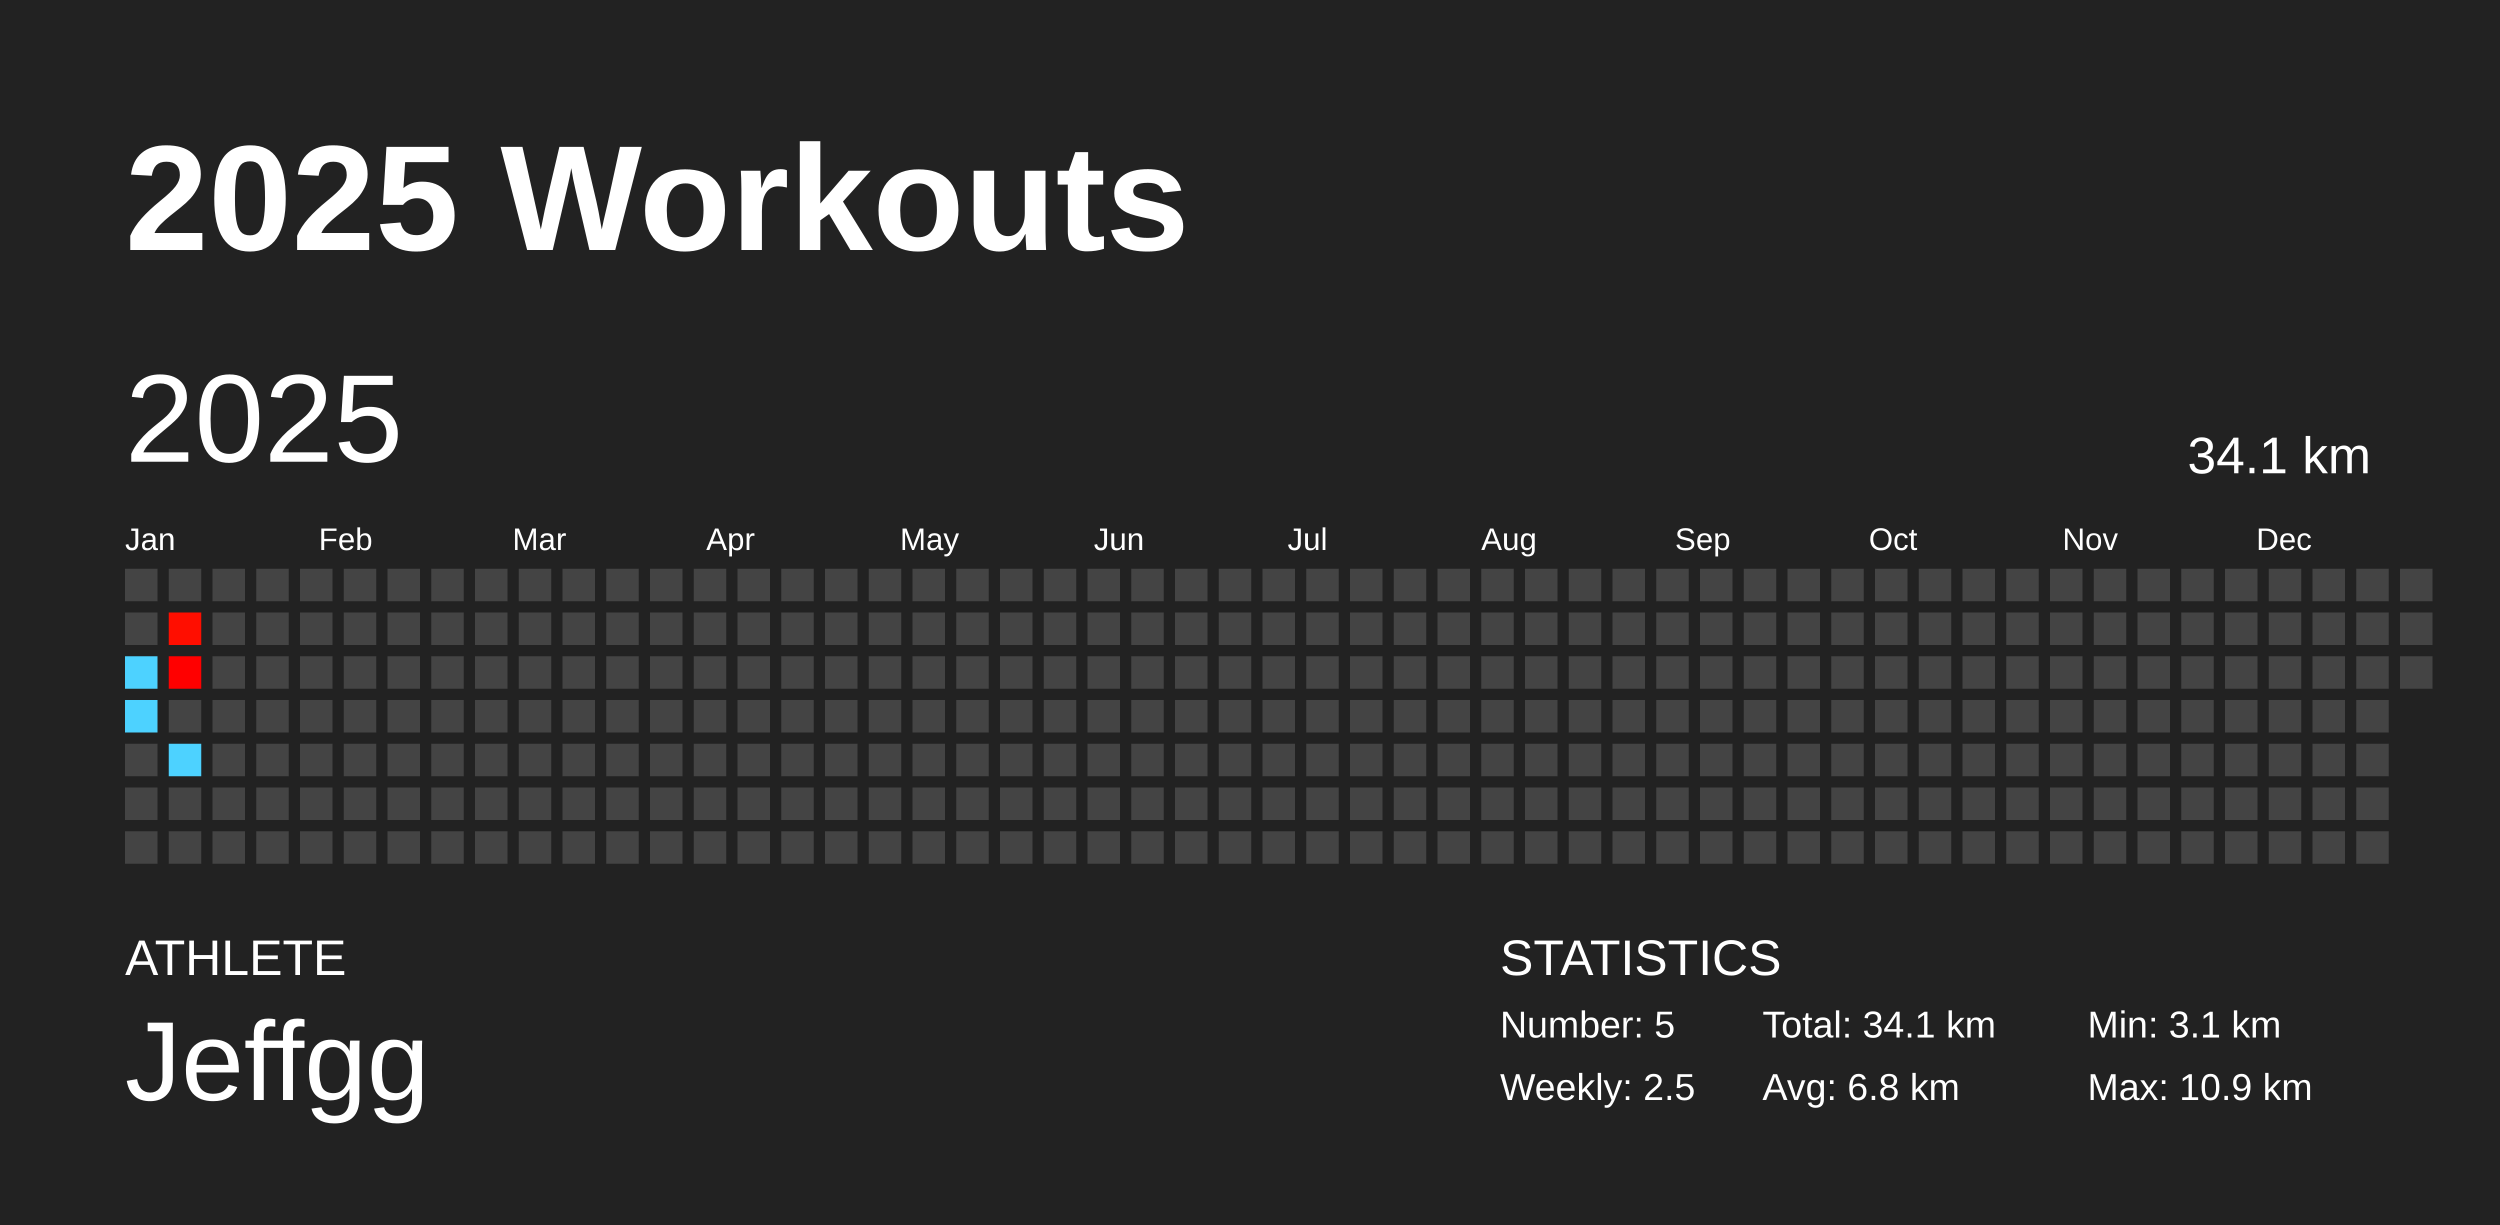
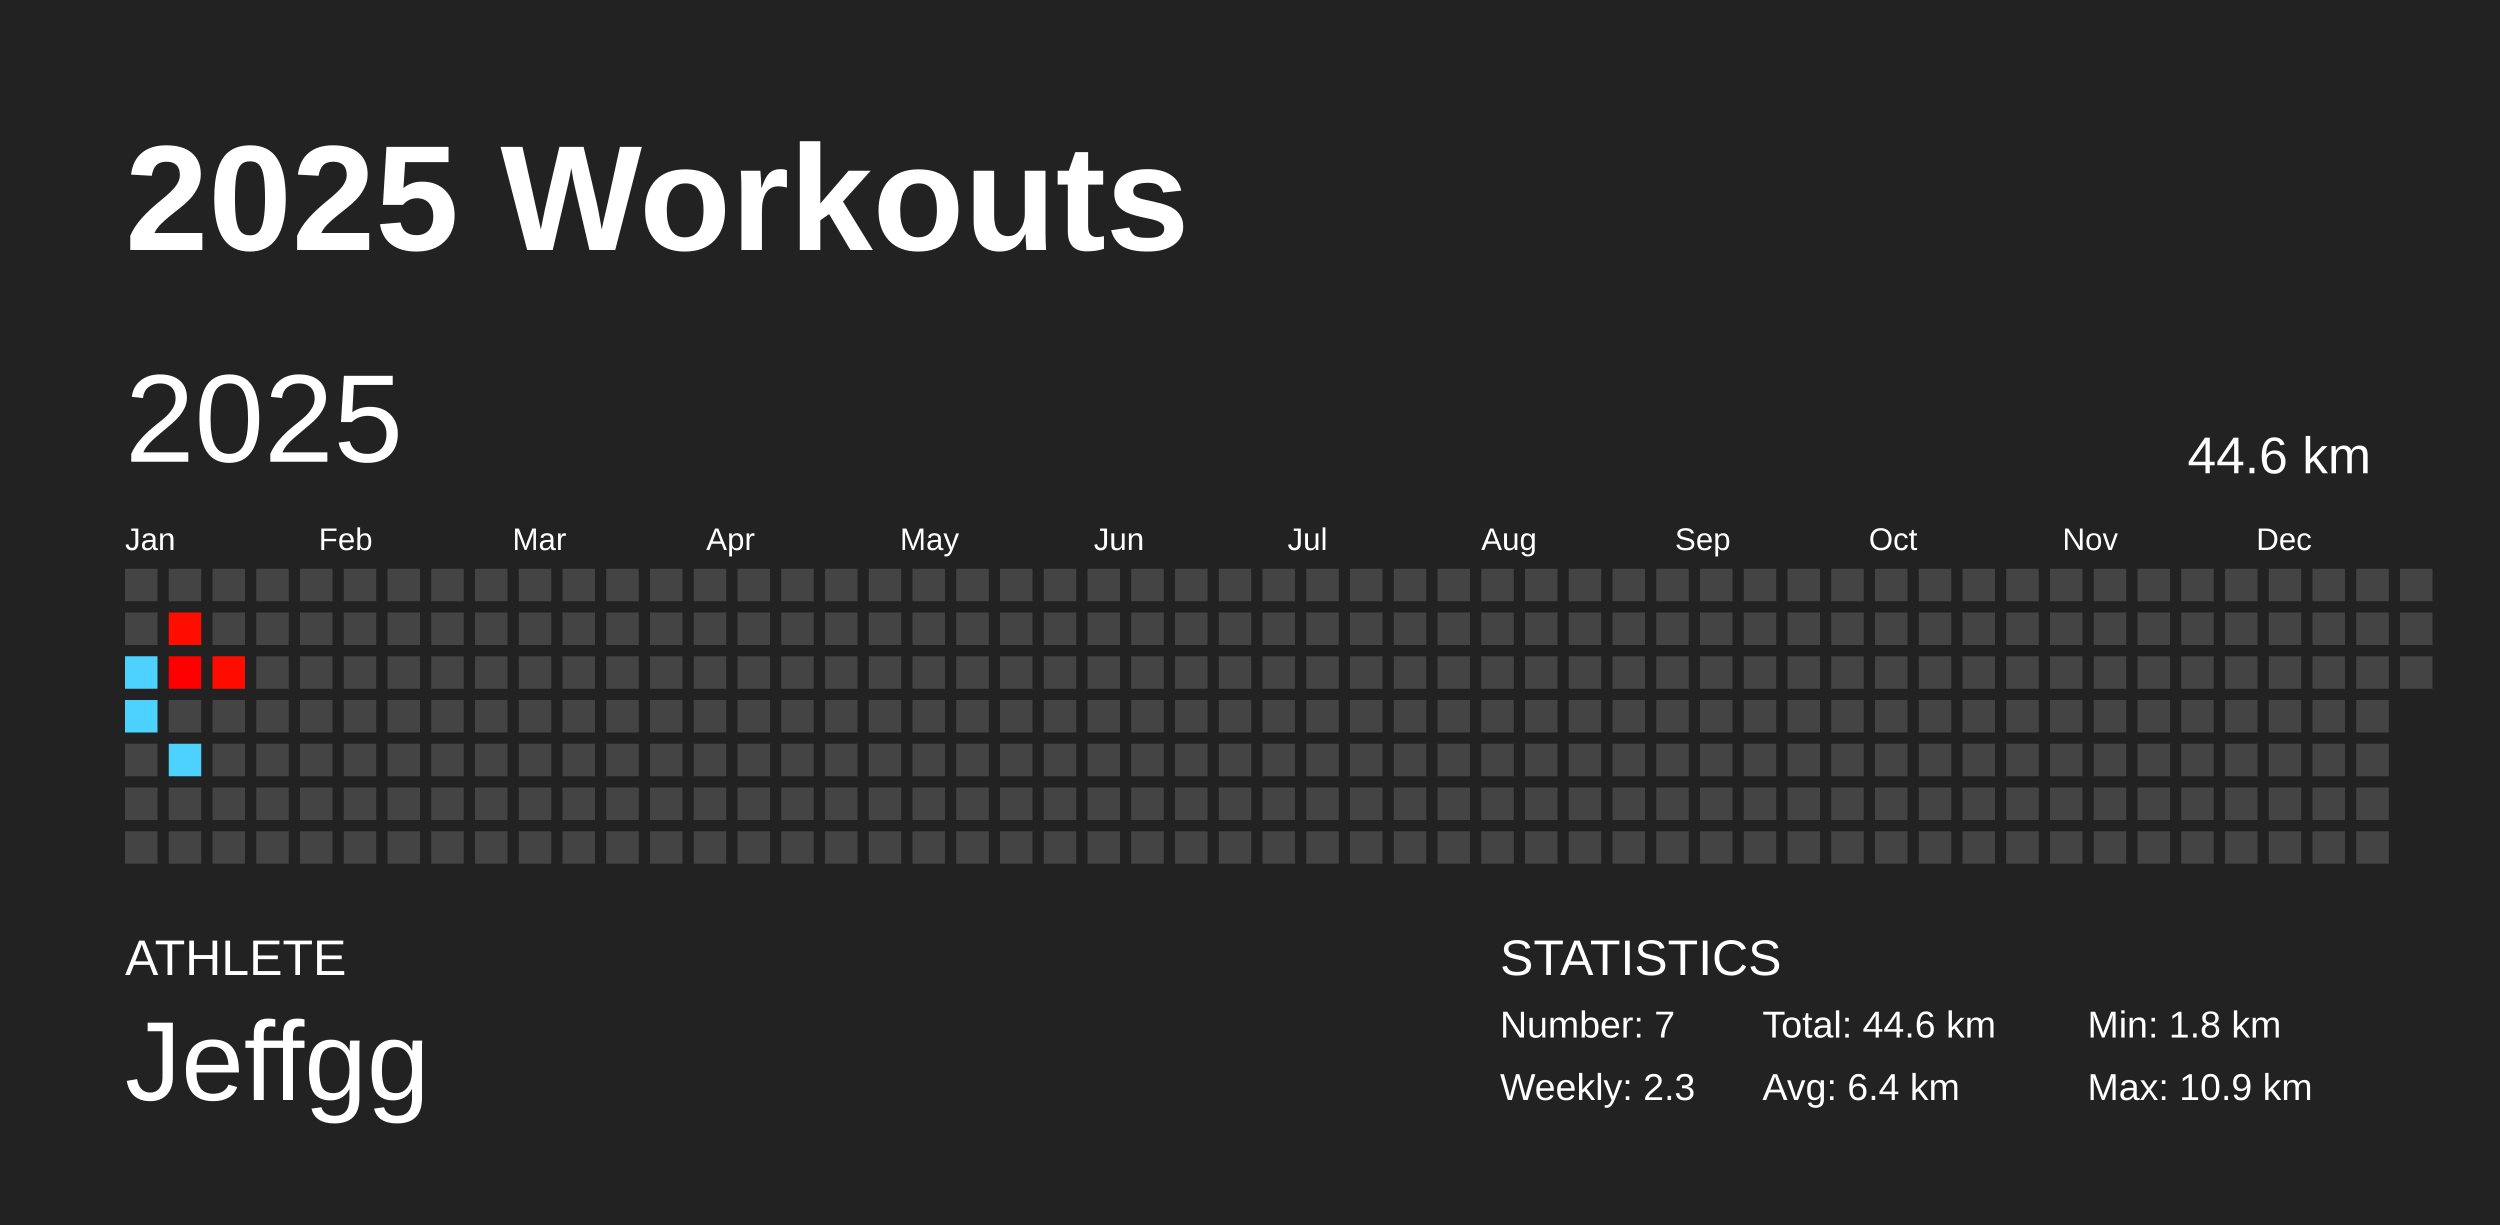
<svg xmlns="http://www.w3.org/2000/svg" baseProfile="full" height="98mm" version="1.1" viewBox="0,0,200,98" width="200mm">
  <defs />
  <rect fill="#222222" height="98" width="200" x="0" y="0" />
  <text fill="#FFFFFF" style="font-size:12px; font-family:Arial; font-weight:bold;" x="10" y="20">2025 Workouts</text>
  <text fill="#FFFFFF" style="font-size:4px; font-family:Arial" x="10" y="78">ATHLETE</text>
  <text fill="#FFFFFF" style="font-size:9px; font-family:Arial" x="10" y="88">Jeffgg</text>
  <text fill="#FFFFFF" style="font-size:4px; font-family:Arial" x="120" y="78">STATISTICS</text>
-   <text fill="#FFFFFF" style="font-size:3px; font-family:Arial" x="120" y="83">Number: 5</text>
-   <text fill="#FFFFFF" style="font-size:3px; font-family:Arial" x="120" y="88">Weekly: 2.5</text>
-   <text fill="#FFFFFF" style="font-size:3px; font-family:Arial" x="141" y="83">Total: 34.1 km</text>
-   <text fill="#FFFFFF" style="font-size:3px; font-family:Arial" x="141" y="88">Avg: 6.8 km</text>
-   <text fill="#FFFFFF" style="font-size:3px; font-family:Arial" x="167" y="83">Min: 3.1 km</text>
+   <text fill="#FFFFFF" style="font-size:3px; font-family:Arial" x="120" y="83">Number: 7</text>
+   <text fill="#FFFFFF" style="font-size:3px; font-family:Arial" x="120" y="88">Weekly: 2.3</text>
+   <text fill="#FFFFFF" style="font-size:3px; font-family:Arial" x="141" y="83">Total: 44.6 km</text>
+   <text fill="#FFFFFF" style="font-size:3px; font-family:Arial" x="141" y="88">Avg: 6.4 km</text>
+   <text fill="#FFFFFF" style="font-size:3px; font-family:Arial" x="167" y="83">Min: 1.8 km</text>
  <text fill="#FFFFFF" style="font-size:3px; font-family:Arial" x="167" y="88">Max: 10.9 km</text>
  <text dominant-baseline="hanging" fill="#FFFFFF" style="font-size:10.0px; font-family:Arial;" x="10" y="30">2025</text>
-   <text dominant-baseline="hanging" fill="#FFFFFF" style="font-size:4.125px; font-family:Arial;" x="175" y="35">34.1 km</text>
+   <text dominant-baseline="hanging" fill="#FFFFFF" style="font-size:4.125px; font-family:Arial;" x="175" y="35">44.6 km</text>
  <text fill="#FFFFFF" style="font-size:2.5px; font-family:Arial" x="10.0" y="44">Jan</text>
  <text fill="#FFFFFF" style="font-size:2.5px; font-family:Arial" x="25.5" y="44">Feb</text>
  <text fill="#FFFFFF" style="font-size:2.5px; font-family:Arial" x="41.0" y="44">Mar</text>
  <text fill="#FFFFFF" style="font-size:2.5px; font-family:Arial" x="56.5" y="44">Apr</text>
  <text fill="#FFFFFF" style="font-size:2.5px; font-family:Arial" x="72.0" y="44">May</text>
  <text fill="#FFFFFF" style="font-size:2.5px; font-family:Arial" x="87.5" y="44">Jun</text>
  <text fill="#FFFFFF" style="font-size:2.5px; font-family:Arial" x="103.0" y="44">Jul</text>
  <text fill="#FFFFFF" style="font-size:2.5px; font-family:Arial" x="118.5" y="44">Aug</text>
  <text fill="#FFFFFF" style="font-size:2.5px; font-family:Arial" x="134.0" y="44">Sep</text>
  <text fill="#FFFFFF" style="font-size:2.5px; font-family:Arial" x="149.5" y="44">Oct</text>
  <text fill="#FFFFFF" style="font-size:2.5px; font-family:Arial" x="165.0" y="44">Nov</text>
  <text fill="#FFFFFF" style="font-size:2.5px; font-family:Arial" x="180.5" y="44">Dec</text>
  <rect fill="#444444" height="2.6" width="2.6" x="10.0" y="45.5" />
  <rect fill="#444444" height="2.6" width="2.6" x="10.0" y="49.0" />
  <rect fill="#4dd2ff" height="2.6" width="2.6" x="10.0" y="52.5" />
  <rect fill="#4dd2ff" height="2.6" width="2.6" x="10.0" y="56.0" />
  <rect fill="#444444" height="2.6" width="2.6" x="10.0" y="59.5" />
  <rect fill="#444444" height="2.6" width="2.6" x="10.0" y="63.0" />
  <rect fill="#444444" height="2.6" width="2.6" x="10.0" y="66.5" />
  <rect fill="#444444" height="2.6" width="2.6" x="13.5" y="45.5" />
  <rect fill="#ff0e00" height="2.6" width="2.6" x="13.5" y="49.0" />
  <rect fill="#ff0000" height="2.6" width="2.6" x="13.5" y="52.5" />
  <rect fill="#444444" height="2.6" width="2.6" x="13.5" y="56.0" />
  <rect fill="#4dd2ff" height="2.6" width="2.6" x="13.5" y="59.5" />
  <rect fill="#444444" height="2.6" width="2.6" x="13.5" y="63.0" />
  <rect fill="#444444" height="2.6" width="2.6" x="13.5" y="66.5" />
  <rect fill="#444444" height="2.6" width="2.6" x="17.0" y="45.5" />
  <rect fill="#444444" height="2.6" width="2.6" x="17.0" y="49.0" />
-   <rect fill="#444444" height="2.6" width="2.6" x="17.0" y="52.5" />
+   <rect fill="#ff0c00" height="2.6" width="2.6" x="17.0" y="52.5" />
  <rect fill="#444444" height="2.6" width="2.6" x="17.0" y="56.0" />
  <rect fill="#444444" height="2.6" width="2.6" x="17.0" y="59.5" />
  <rect fill="#444444" height="2.6" width="2.6" x="17.0" y="63.0" />
  <rect fill="#444444" height="2.6" width="2.6" x="17.0" y="66.5" />
  <rect fill="#444444" height="2.6" width="2.6" x="20.5" y="45.5" />
  <rect fill="#444444" height="2.6" width="2.6" x="20.5" y="49.0" />
  <rect fill="#444444" height="2.6" width="2.6" x="20.5" y="52.5" />
  <rect fill="#444444" height="2.6" width="2.6" x="20.5" y="56.0" />
  <rect fill="#444444" height="2.6" width="2.6" x="20.5" y="59.5" />
  <rect fill="#444444" height="2.6" width="2.6" x="20.5" y="63.0" />
  <rect fill="#444444" height="2.6" width="2.6" x="20.5" y="66.5" />
  <rect fill="#444444" height="2.6" width="2.6" x="24.0" y="45.5" />
  <rect fill="#444444" height="2.6" width="2.6" x="24.0" y="49.0" />
  <rect fill="#444444" height="2.6" width="2.6" x="24.0" y="52.5" />
  <rect fill="#444444" height="2.6" width="2.6" x="24.0" y="56.0" />
  <rect fill="#444444" height="2.6" width="2.6" x="24.0" y="59.5" />
  <rect fill="#444444" height="2.6" width="2.6" x="24.0" y="63.0" />
  <rect fill="#444444" height="2.6" width="2.6" x="24.0" y="66.5" />
  <rect fill="#444444" height="2.6" width="2.6" x="27.5" y="45.5" />
  <rect fill="#444444" height="2.6" width="2.6" x="27.5" y="49.0" />
  <rect fill="#444444" height="2.6" width="2.6" x="27.5" y="52.5" />
  <rect fill="#444444" height="2.6" width="2.6" x="27.5" y="56.0" />
  <rect fill="#444444" height="2.6" width="2.6" x="27.5" y="59.5" />
  <rect fill="#444444" height="2.6" width="2.6" x="27.5" y="63.0" />
  <rect fill="#444444" height="2.6" width="2.6" x="27.5" y="66.5" />
  <rect fill="#444444" height="2.6" width="2.6" x="31.0" y="45.5" />
  <rect fill="#444444" height="2.6" width="2.6" x="31.0" y="49.0" />
  <rect fill="#444444" height="2.6" width="2.6" x="31.0" y="52.5" />
  <rect fill="#444444" height="2.6" width="2.6" x="31.0" y="56.0" />
  <rect fill="#444444" height="2.6" width="2.6" x="31.0" y="59.5" />
  <rect fill="#444444" height="2.6" width="2.6" x="31.0" y="63.0" />
  <rect fill="#444444" height="2.6" width="2.6" x="31.0" y="66.5" />
  <rect fill="#444444" height="2.6" width="2.6" x="34.5" y="45.5" />
  <rect fill="#444444" height="2.6" width="2.6" x="34.5" y="49.0" />
  <rect fill="#444444" height="2.6" width="2.6" x="34.5" y="52.5" />
  <rect fill="#444444" height="2.6" width="2.6" x="34.5" y="56.0" />
  <rect fill="#444444" height="2.6" width="2.6" x="34.5" y="59.5" />
  <rect fill="#444444" height="2.6" width="2.6" x="34.5" y="63.0" />
  <rect fill="#444444" height="2.6" width="2.6" x="34.5" y="66.5" />
  <rect fill="#444444" height="2.6" width="2.6" x="38.0" y="45.5" />
  <rect fill="#444444" height="2.6" width="2.6" x="38.0" y="49.0" />
  <rect fill="#444444" height="2.6" width="2.6" x="38.0" y="52.5" />
  <rect fill="#444444" height="2.6" width="2.6" x="38.0" y="56.0" />
  <rect fill="#444444" height="2.6" width="2.6" x="38.0" y="59.5" />
  <rect fill="#444444" height="2.6" width="2.6" x="38.0" y="63.0" />
  <rect fill="#444444" height="2.6" width="2.6" x="38.0" y="66.5" />
  <rect fill="#444444" height="2.6" width="2.6" x="41.5" y="45.5" />
  <rect fill="#444444" height="2.6" width="2.6" x="41.5" y="49.0" />
  <rect fill="#444444" height="2.6" width="2.6" x="41.5" y="52.5" />
  <rect fill="#444444" height="2.6" width="2.6" x="41.5" y="56.0" />
  <rect fill="#444444" height="2.6" width="2.6" x="41.5" y="59.5" />
  <rect fill="#444444" height="2.6" width="2.6" x="41.5" y="63.0" />
  <rect fill="#444444" height="2.6" width="2.6" x="41.5" y="66.5" />
  <rect fill="#444444" height="2.6" width="2.6" x="45.0" y="45.5" />
  <rect fill="#444444" height="2.6" width="2.6" x="45.0" y="49.0" />
  <rect fill="#444444" height="2.6" width="2.6" x="45.0" y="52.5" />
  <rect fill="#444444" height="2.6" width="2.6" x="45.0" y="56.0" />
  <rect fill="#444444" height="2.6" width="2.6" x="45.0" y="59.5" />
  <rect fill="#444444" height="2.6" width="2.6" x="45.0" y="63.0" />
  <rect fill="#444444" height="2.6" width="2.6" x="45.0" y="66.5" />
  <rect fill="#444444" height="2.6" width="2.6" x="48.5" y="45.5" />
  <rect fill="#444444" height="2.6" width="2.6" x="48.5" y="49.0" />
  <rect fill="#444444" height="2.6" width="2.6" x="48.5" y="52.5" />
  <rect fill="#444444" height="2.6" width="2.6" x="48.5" y="56.0" />
  <rect fill="#444444" height="2.6" width="2.6" x="48.5" y="59.5" />
  <rect fill="#444444" height="2.6" width="2.6" x="48.5" y="63.0" />
  <rect fill="#444444" height="2.6" width="2.6" x="48.5" y="66.5" />
  <rect fill="#444444" height="2.6" width="2.6" x="52.0" y="45.5" />
  <rect fill="#444444" height="2.6" width="2.6" x="52.0" y="49.0" />
  <rect fill="#444444" height="2.6" width="2.6" x="52.0" y="52.5" />
  <rect fill="#444444" height="2.6" width="2.6" x="52.0" y="56.0" />
  <rect fill="#444444" height="2.6" width="2.6" x="52.0" y="59.5" />
  <rect fill="#444444" height="2.6" width="2.6" x="52.0" y="63.0" />
  <rect fill="#444444" height="2.6" width="2.6" x="52.0" y="66.5" />
  <rect fill="#444444" height="2.6" width="2.6" x="55.5" y="45.5" />
  <rect fill="#444444" height="2.6" width="2.6" x="55.5" y="49.0" />
  <rect fill="#444444" height="2.6" width="2.6" x="55.5" y="52.5" />
  <rect fill="#444444" height="2.6" width="2.6" x="55.5" y="56.0" />
  <rect fill="#444444" height="2.6" width="2.6" x="55.5" y="59.5" />
  <rect fill="#444444" height="2.6" width="2.6" x="55.5" y="63.0" />
  <rect fill="#444444" height="2.6" width="2.6" x="55.5" y="66.5" />
  <rect fill="#444444" height="2.6" width="2.6" x="59.0" y="45.5" />
  <rect fill="#444444" height="2.6" width="2.6" x="59.0" y="49.0" />
  <rect fill="#444444" height="2.6" width="2.6" x="59.0" y="52.5" />
  <rect fill="#444444" height="2.6" width="2.6" x="59.0" y="56.0" />
  <rect fill="#444444" height="2.6" width="2.6" x="59.0" y="59.5" />
  <rect fill="#444444" height="2.6" width="2.6" x="59.0" y="63.0" />
  <rect fill="#444444" height="2.6" width="2.6" x="59.0" y="66.5" />
  <rect fill="#444444" height="2.6" width="2.6" x="62.5" y="45.5" />
  <rect fill="#444444" height="2.6" width="2.6" x="62.5" y="49.0" />
  <rect fill="#444444" height="2.6" width="2.6" x="62.5" y="52.5" />
  <rect fill="#444444" height="2.6" width="2.6" x="62.5" y="56.0" />
  <rect fill="#444444" height="2.6" width="2.6" x="62.5" y="59.5" />
  <rect fill="#444444" height="2.6" width="2.6" x="62.5" y="63.0" />
  <rect fill="#444444" height="2.6" width="2.6" x="62.5" y="66.5" />
  <rect fill="#444444" height="2.6" width="2.6" x="66.0" y="45.5" />
  <rect fill="#444444" height="2.6" width="2.6" x="66.0" y="49.0" />
  <rect fill="#444444" height="2.6" width="2.6" x="66.0" y="52.5" />
  <rect fill="#444444" height="2.6" width="2.6" x="66.0" y="56.0" />
  <rect fill="#444444" height="2.6" width="2.6" x="66.0" y="59.5" />
  <rect fill="#444444" height="2.6" width="2.6" x="66.0" y="63.0" />
  <rect fill="#444444" height="2.6" width="2.6" x="66.0" y="66.5" />
  <rect fill="#444444" height="2.6" width="2.6" x="69.5" y="45.5" />
  <rect fill="#444444" height="2.6" width="2.6" x="69.5" y="49.0" />
  <rect fill="#444444" height="2.6" width="2.6" x="69.5" y="52.5" />
  <rect fill="#444444" height="2.6" width="2.6" x="69.5" y="56.0" />
  <rect fill="#444444" height="2.6" width="2.6" x="69.5" y="59.5" />
  <rect fill="#444444" height="2.6" width="2.6" x="69.5" y="63.0" />
  <rect fill="#444444" height="2.6" width="2.6" x="69.5" y="66.5" />
  <rect fill="#444444" height="2.6" width="2.6" x="73.0" y="45.5" />
  <rect fill="#444444" height="2.6" width="2.6" x="73.0" y="49.0" />
  <rect fill="#444444" height="2.6" width="2.6" x="73.0" y="52.5" />
  <rect fill="#444444" height="2.6" width="2.6" x="73.0" y="56.0" />
  <rect fill="#444444" height="2.6" width="2.6" x="73.0" y="59.5" />
  <rect fill="#444444" height="2.6" width="2.6" x="73.0" y="63.0" />
  <rect fill="#444444" height="2.6" width="2.6" x="73.0" y="66.5" />
  <rect fill="#444444" height="2.6" width="2.6" x="76.5" y="45.5" />
  <rect fill="#444444" height="2.6" width="2.6" x="76.5" y="49.0" />
  <rect fill="#444444" height="2.6" width="2.6" x="76.5" y="52.5" />
  <rect fill="#444444" height="2.6" width="2.6" x="76.5" y="56.0" />
  <rect fill="#444444" height="2.6" width="2.6" x="76.5" y="59.5" />
  <rect fill="#444444" height="2.6" width="2.6" x="76.5" y="63.0" />
  <rect fill="#444444" height="2.6" width="2.6" x="76.5" y="66.5" />
  <rect fill="#444444" height="2.6" width="2.6" x="80.0" y="45.5" />
  <rect fill="#444444" height="2.6" width="2.6" x="80.0" y="49.0" />
  <rect fill="#444444" height="2.6" width="2.6" x="80.0" y="52.5" />
  <rect fill="#444444" height="2.6" width="2.6" x="80.0" y="56.0" />
  <rect fill="#444444" height="2.6" width="2.6" x="80.0" y="59.5" />
  <rect fill="#444444" height="2.6" width="2.6" x="80.0" y="63.0" />
  <rect fill="#444444" height="2.6" width="2.6" x="80.0" y="66.5" />
  <rect fill="#444444" height="2.6" width="2.6" x="83.5" y="45.5" />
  <rect fill="#444444" height="2.6" width="2.6" x="83.5" y="49.0" />
  <rect fill="#444444" height="2.6" width="2.6" x="83.5" y="52.5" />
  <rect fill="#444444" height="2.6" width="2.6" x="83.5" y="56.0" />
  <rect fill="#444444" height="2.6" width="2.6" x="83.5" y="59.5" />
  <rect fill="#444444" height="2.6" width="2.6" x="83.5" y="63.0" />
  <rect fill="#444444" height="2.6" width="2.6" x="83.5" y="66.5" />
  <rect fill="#444444" height="2.6" width="2.6" x="87.0" y="45.5" />
  <rect fill="#444444" height="2.6" width="2.6" x="87.0" y="49.0" />
  <rect fill="#444444" height="2.6" width="2.6" x="87.0" y="52.5" />
  <rect fill="#444444" height="2.6" width="2.6" x="87.0" y="56.0" />
  <rect fill="#444444" height="2.6" width="2.6" x="87.0" y="59.5" />
  <rect fill="#444444" height="2.6" width="2.6" x="87.0" y="63.0" />
  <rect fill="#444444" height="2.6" width="2.6" x="87.0" y="66.5" />
  <rect fill="#444444" height="2.6" width="2.6" x="90.5" y="45.5" />
  <rect fill="#444444" height="2.6" width="2.6" x="90.5" y="49.0" />
  <rect fill="#444444" height="2.6" width="2.6" x="90.5" y="52.5" />
  <rect fill="#444444" height="2.6" width="2.6" x="90.5" y="56.0" />
  <rect fill="#444444" height="2.6" width="2.6" x="90.5" y="59.5" />
  <rect fill="#444444" height="2.6" width="2.6" x="90.5" y="63.0" />
  <rect fill="#444444" height="2.6" width="2.6" x="90.5" y="66.5" />
  <rect fill="#444444" height="2.6" width="2.6" x="94.0" y="45.5" />
  <rect fill="#444444" height="2.6" width="2.6" x="94.0" y="49.0" />
  <rect fill="#444444" height="2.6" width="2.6" x="94.0" y="52.5" />
  <rect fill="#444444" height="2.6" width="2.6" x="94.0" y="56.0" />
  <rect fill="#444444" height="2.6" width="2.6" x="94.0" y="59.5" />
  <rect fill="#444444" height="2.6" width="2.6" x="94.0" y="63.0" />
  <rect fill="#444444" height="2.6" width="2.6" x="94.0" y="66.5" />
  <rect fill="#444444" height="2.6" width="2.6" x="97.5" y="45.5" />
  <rect fill="#444444" height="2.6" width="2.6" x="97.5" y="49.0" />
  <rect fill="#444444" height="2.6" width="2.6" x="97.5" y="52.5" />
  <rect fill="#444444" height="2.6" width="2.6" x="97.5" y="56.0" />
  <rect fill="#444444" height="2.6" width="2.6" x="97.5" y="59.5" />
  <rect fill="#444444" height="2.6" width="2.6" x="97.5" y="63.0" />
  <rect fill="#444444" height="2.6" width="2.6" x="97.5" y="66.5" />
  <rect fill="#444444" height="2.6" width="2.6" x="101.0" y="45.5" />
  <rect fill="#444444" height="2.6" width="2.6" x="101.0" y="49.0" />
  <rect fill="#444444" height="2.6" width="2.6" x="101.0" y="52.5" />
  <rect fill="#444444" height="2.6" width="2.6" x="101.0" y="56.0" />
  <rect fill="#444444" height="2.6" width="2.6" x="101.0" y="59.5" />
  <rect fill="#444444" height="2.6" width="2.6" x="101.0" y="63.0" />
  <rect fill="#444444" height="2.6" width="2.6" x="101.0" y="66.5" />
  <rect fill="#444444" height="2.6" width="2.6" x="104.5" y="45.5" />
  <rect fill="#444444" height="2.6" width="2.6" x="104.5" y="49.0" />
  <rect fill="#444444" height="2.6" width="2.6" x="104.5" y="52.5" />
  <rect fill="#444444" height="2.6" width="2.6" x="104.5" y="56.0" />
  <rect fill="#444444" height="2.6" width="2.6" x="104.5" y="59.5" />
  <rect fill="#444444" height="2.6" width="2.6" x="104.5" y="63.0" />
  <rect fill="#444444" height="2.6" width="2.6" x="104.5" y="66.5" />
  <rect fill="#444444" height="2.6" width="2.6" x="108.0" y="45.5" />
  <rect fill="#444444" height="2.6" width="2.6" x="108.0" y="49.0" />
  <rect fill="#444444" height="2.6" width="2.6" x="108.0" y="52.5" />
  <rect fill="#444444" height="2.6" width="2.6" x="108.0" y="56.0" />
  <rect fill="#444444" height="2.6" width="2.6" x="108.0" y="59.5" />
  <rect fill="#444444" height="2.6" width="2.6" x="108.0" y="63.0" />
  <rect fill="#444444" height="2.6" width="2.6" x="108.0" y="66.5" />
  <rect fill="#444444" height="2.6" width="2.6" x="111.5" y="45.5" />
  <rect fill="#444444" height="2.6" width="2.6" x="111.5" y="49.0" />
  <rect fill="#444444" height="2.6" width="2.6" x="111.5" y="52.5" />
  <rect fill="#444444" height="2.6" width="2.6" x="111.5" y="56.0" />
  <rect fill="#444444" height="2.6" width="2.6" x="111.5" y="59.5" />
  <rect fill="#444444" height="2.6" width="2.6" x="111.5" y="63.0" />
  <rect fill="#444444" height="2.6" width="2.6" x="111.5" y="66.5" />
  <rect fill="#444444" height="2.6" width="2.6" x="115.0" y="45.5" />
  <rect fill="#444444" height="2.6" width="2.6" x="115.0" y="49.0" />
  <rect fill="#444444" height="2.6" width="2.6" x="115.0" y="52.5" />
  <rect fill="#444444" height="2.6" width="2.6" x="115.0" y="56.0" />
  <rect fill="#444444" height="2.6" width="2.6" x="115.0" y="59.5" />
  <rect fill="#444444" height="2.6" width="2.6" x="115.0" y="63.0" />
  <rect fill="#444444" height="2.6" width="2.6" x="115.0" y="66.5" />
  <rect fill="#444444" height="2.6" width="2.6" x="118.5" y="45.5" />
  <rect fill="#444444" height="2.6" width="2.6" x="118.5" y="49.0" />
  <rect fill="#444444" height="2.6" width="2.6" x="118.5" y="52.5" />
  <rect fill="#444444" height="2.6" width="2.6" x="118.5" y="56.0" />
  <rect fill="#444444" height="2.6" width="2.6" x="118.5" y="59.5" />
  <rect fill="#444444" height="2.6" width="2.6" x="118.5" y="63.0" />
  <rect fill="#444444" height="2.6" width="2.6" x="118.5" y="66.5" />
  <rect fill="#444444" height="2.6" width="2.6" x="122.0" y="45.5" />
  <rect fill="#444444" height="2.6" width="2.6" x="122.0" y="49.0" />
  <rect fill="#444444" height="2.6" width="2.6" x="122.0" y="52.5" />
  <rect fill="#444444" height="2.6" width="2.6" x="122.0" y="56.0" />
  <rect fill="#444444" height="2.6" width="2.6" x="122.0" y="59.5" />
  <rect fill="#444444" height="2.6" width="2.6" x="122.0" y="63.0" />
  <rect fill="#444444" height="2.6" width="2.6" x="122.0" y="66.5" />
  <rect fill="#444444" height="2.6" width="2.6" x="125.5" y="45.5" />
  <rect fill="#444444" height="2.6" width="2.6" x="125.5" y="49.0" />
  <rect fill="#444444" height="2.6" width="2.6" x="125.5" y="52.5" />
  <rect fill="#444444" height="2.6" width="2.6" x="125.5" y="56.0" />
  <rect fill="#444444" height="2.6" width="2.6" x="125.5" y="59.5" />
  <rect fill="#444444" height="2.6" width="2.6" x="125.5" y="63.0" />
  <rect fill="#444444" height="2.6" width="2.6" x="125.5" y="66.5" />
  <rect fill="#444444" height="2.6" width="2.6" x="129.0" y="45.5" />
  <rect fill="#444444" height="2.6" width="2.6" x="129.0" y="49.0" />
  <rect fill="#444444" height="2.6" width="2.6" x="129.0" y="52.5" />
  <rect fill="#444444" height="2.6" width="2.6" x="129.0" y="56.0" />
  <rect fill="#444444" height="2.6" width="2.6" x="129.0" y="59.5" />
  <rect fill="#444444" height="2.6" width="2.6" x="129.0" y="63.0" />
  <rect fill="#444444" height="2.6" width="2.6" x="129.0" y="66.5" />
  <rect fill="#444444" height="2.6" width="2.6" x="132.5" y="45.5" />
  <rect fill="#444444" height="2.6" width="2.6" x="132.5" y="49.0" />
  <rect fill="#444444" height="2.6" width="2.6" x="132.5" y="52.5" />
  <rect fill="#444444" height="2.6" width="2.6" x="132.5" y="56.0" />
  <rect fill="#444444" height="2.6" width="2.6" x="132.5" y="59.5" />
  <rect fill="#444444" height="2.6" width="2.6" x="132.5" y="63.0" />
  <rect fill="#444444" height="2.6" width="2.6" x="132.5" y="66.5" />
  <rect fill="#444444" height="2.6" width="2.6" x="136.0" y="45.5" />
  <rect fill="#444444" height="2.6" width="2.6" x="136.0" y="49.0" />
  <rect fill="#444444" height="2.6" width="2.6" x="136.0" y="52.5" />
  <rect fill="#444444" height="2.6" width="2.6" x="136.0" y="56.0" />
  <rect fill="#444444" height="2.6" width="2.6" x="136.0" y="59.5" />
  <rect fill="#444444" height="2.6" width="2.6" x="136.0" y="63.0" />
  <rect fill="#444444" height="2.6" width="2.6" x="136.0" y="66.5" />
  <rect fill="#444444" height="2.6" width="2.6" x="139.5" y="45.5" />
  <rect fill="#444444" height="2.6" width="2.6" x="139.5" y="49.0" />
  <rect fill="#444444" height="2.6" width="2.6" x="139.5" y="52.5" />
  <rect fill="#444444" height="2.6" width="2.6" x="139.5" y="56.0" />
  <rect fill="#444444" height="2.6" width="2.6" x="139.5" y="59.5" />
  <rect fill="#444444" height="2.6" width="2.6" x="139.5" y="63.0" />
  <rect fill="#444444" height="2.6" width="2.6" x="139.5" y="66.5" />
  <rect fill="#444444" height="2.6" width="2.6" x="143.0" y="45.5" />
  <rect fill="#444444" height="2.6" width="2.6" x="143.0" y="49.0" />
  <rect fill="#444444" height="2.6" width="2.6" x="143.0" y="52.5" />
  <rect fill="#444444" height="2.6" width="2.6" x="143.0" y="56.0" />
  <rect fill="#444444" height="2.6" width="2.6" x="143.0" y="59.5" />
  <rect fill="#444444" height="2.6" width="2.6" x="143.0" y="63.0" />
  <rect fill="#444444" height="2.6" width="2.6" x="143.0" y="66.5" />
  <rect fill="#444444" height="2.6" width="2.6" x="146.5" y="45.5" />
  <rect fill="#444444" height="2.6" width="2.6" x="146.5" y="49.0" />
  <rect fill="#444444" height="2.6" width="2.6" x="146.5" y="52.5" />
  <rect fill="#444444" height="2.6" width="2.6" x="146.5" y="56.0" />
  <rect fill="#444444" height="2.6" width="2.6" x="146.5" y="59.5" />
  <rect fill="#444444" height="2.6" width="2.6" x="146.5" y="63.0" />
  <rect fill="#444444" height="2.6" width="2.6" x="146.5" y="66.5" />
  <rect fill="#444444" height="2.6" width="2.6" x="150.0" y="45.5" />
  <rect fill="#444444" height="2.6" width="2.6" x="150.0" y="49.0" />
  <rect fill="#444444" height="2.6" width="2.6" x="150.0" y="52.5" />
  <rect fill="#444444" height="2.6" width="2.6" x="150.0" y="56.0" />
  <rect fill="#444444" height="2.6" width="2.6" x="150.0" y="59.5" />
  <rect fill="#444444" height="2.6" width="2.6" x="150.0" y="63.0" />
  <rect fill="#444444" height="2.6" width="2.6" x="150.0" y="66.5" />
  <rect fill="#444444" height="2.6" width="2.6" x="153.5" y="45.5" />
  <rect fill="#444444" height="2.6" width="2.6" x="153.5" y="49.0" />
  <rect fill="#444444" height="2.6" width="2.6" x="153.5" y="52.5" />
  <rect fill="#444444" height="2.6" width="2.6" x="153.5" y="56.0" />
  <rect fill="#444444" height="2.6" width="2.6" x="153.5" y="59.5" />
  <rect fill="#444444" height="2.6" width="2.6" x="153.5" y="63.0" />
  <rect fill="#444444" height="2.6" width="2.6" x="153.5" y="66.5" />
  <rect fill="#444444" height="2.6" width="2.6" x="157.0" y="45.5" />
  <rect fill="#444444" height="2.6" width="2.6" x="157.0" y="49.0" />
  <rect fill="#444444" height="2.6" width="2.6" x="157.0" y="52.5" />
  <rect fill="#444444" height="2.6" width="2.6" x="157.0" y="56.0" />
  <rect fill="#444444" height="2.6" width="2.6" x="157.0" y="59.5" />
  <rect fill="#444444" height="2.6" width="2.6" x="157.0" y="63.0" />
  <rect fill="#444444" height="2.6" width="2.6" x="157.0" y="66.5" />
  <rect fill="#444444" height="2.6" width="2.6" x="160.5" y="45.5" />
  <rect fill="#444444" height="2.6" width="2.6" x="160.5" y="49.0" />
  <rect fill="#444444" height="2.6" width="2.6" x="160.5" y="52.5" />
  <rect fill="#444444" height="2.6" width="2.6" x="160.5" y="56.0" />
  <rect fill="#444444" height="2.6" width="2.6" x="160.5" y="59.5" />
  <rect fill="#444444" height="2.6" width="2.6" x="160.5" y="63.0" />
  <rect fill="#444444" height="2.6" width="2.6" x="160.5" y="66.5" />
  <rect fill="#444444" height="2.6" width="2.6" x="164.0" y="45.5" />
  <rect fill="#444444" height="2.6" width="2.6" x="164.0" y="49.0" />
  <rect fill="#444444" height="2.6" width="2.6" x="164.0" y="52.5" />
  <rect fill="#444444" height="2.6" width="2.6" x="164.0" y="56.0" />
  <rect fill="#444444" height="2.6" width="2.6" x="164.0" y="59.5" />
  <rect fill="#444444" height="2.6" width="2.6" x="164.0" y="63.0" />
  <rect fill="#444444" height="2.6" width="2.6" x="164.0" y="66.5" />
  <rect fill="#444444" height="2.6" width="2.6" x="167.5" y="45.5" />
  <rect fill="#444444" height="2.6" width="2.6" x="167.5" y="49.0" />
  <rect fill="#444444" height="2.6" width="2.6" x="167.5" y="52.5" />
  <rect fill="#444444" height="2.6" width="2.6" x="167.5" y="56.0" />
  <rect fill="#444444" height="2.6" width="2.6" x="167.5" y="59.5" />
  <rect fill="#444444" height="2.6" width="2.6" x="167.5" y="63.0" />
  <rect fill="#444444" height="2.6" width="2.6" x="167.5" y="66.5" />
  <rect fill="#444444" height="2.6" width="2.6" x="171.0" y="45.5" />
  <rect fill="#444444" height="2.6" width="2.6" x="171.0" y="49.0" />
  <rect fill="#444444" height="2.6" width="2.6" x="171.0" y="52.5" />
  <rect fill="#444444" height="2.6" width="2.6" x="171.0" y="56.0" />
  <rect fill="#444444" height="2.6" width="2.6" x="171.0" y="59.5" />
  <rect fill="#444444" height="2.6" width="2.6" x="171.0" y="63.0" />
  <rect fill="#444444" height="2.6" width="2.6" x="171.0" y="66.5" />
  <rect fill="#444444" height="2.6" width="2.6" x="174.5" y="45.5" />
  <rect fill="#444444" height="2.6" width="2.6" x="174.5" y="49.0" />
  <rect fill="#444444" height="2.6" width="2.6" x="174.5" y="52.5" />
  <rect fill="#444444" height="2.6" width="2.6" x="174.5" y="56.0" />
  <rect fill="#444444" height="2.6" width="2.6" x="174.5" y="59.5" />
  <rect fill="#444444" height="2.6" width="2.6" x="174.5" y="63.0" />
  <rect fill="#444444" height="2.6" width="2.6" x="174.5" y="66.5" />
  <rect fill="#444444" height="2.6" width="2.6" x="178.0" y="45.5" />
  <rect fill="#444444" height="2.6" width="2.6" x="178.0" y="49.0" />
  <rect fill="#444444" height="2.6" width="2.6" x="178.0" y="52.5" />
  <rect fill="#444444" height="2.6" width="2.6" x="178.0" y="56.0" />
  <rect fill="#444444" height="2.6" width="2.6" x="178.0" y="59.5" />
  <rect fill="#444444" height="2.6" width="2.6" x="178.0" y="63.0" />
  <rect fill="#444444" height="2.6" width="2.6" x="178.0" y="66.5" />
  <rect fill="#444444" height="2.6" width="2.6" x="181.5" y="45.5" />
  <rect fill="#444444" height="2.6" width="2.6" x="181.5" y="49.0" />
  <rect fill="#444444" height="2.6" width="2.6" x="181.5" y="52.5" />
  <rect fill="#444444" height="2.6" width="2.6" x="181.5" y="56.0" />
  <rect fill="#444444" height="2.6" width="2.6" x="181.5" y="59.5" />
  <rect fill="#444444" height="2.6" width="2.6" x="181.5" y="63.0" />
  <rect fill="#444444" height="2.6" width="2.6" x="181.5" y="66.5" />
  <rect fill="#444444" height="2.6" width="2.6" x="185.0" y="45.5" />
  <rect fill="#444444" height="2.6" width="2.6" x="185.0" y="49.0" />
  <rect fill="#444444" height="2.6" width="2.6" x="185.0" y="52.5" />
  <rect fill="#444444" height="2.6" width="2.6" x="185.0" y="56.0" />
  <rect fill="#444444" height="2.6" width="2.6" x="185.0" y="59.5" />
  <rect fill="#444444" height="2.6" width="2.6" x="185.0" y="63.0" />
  <rect fill="#444444" height="2.6" width="2.6" x="185.0" y="66.5" />
  <rect fill="#444444" height="2.6" width="2.6" x="188.5" y="45.5" />
  <rect fill="#444444" height="2.6" width="2.6" x="188.5" y="49.0" />
  <rect fill="#444444" height="2.6" width="2.6" x="188.5" y="52.5" />
  <rect fill="#444444" height="2.6" width="2.6" x="188.5" y="56.0" />
  <rect fill="#444444" height="2.6" width="2.6" x="188.5" y="59.5" />
  <rect fill="#444444" height="2.6" width="2.6" x="188.5" y="63.0" />
  <rect fill="#444444" height="2.6" width="2.6" x="188.5" y="66.5" />
  <rect fill="#444444" height="2.6" width="2.6" x="192.0" y="45.5" />
  <rect fill="#444444" height="2.6" width="2.6" x="192.0" y="49.0" />
  <rect fill="#444444" height="2.6" width="2.6" x="192.0" y="52.5" />
</svg>
